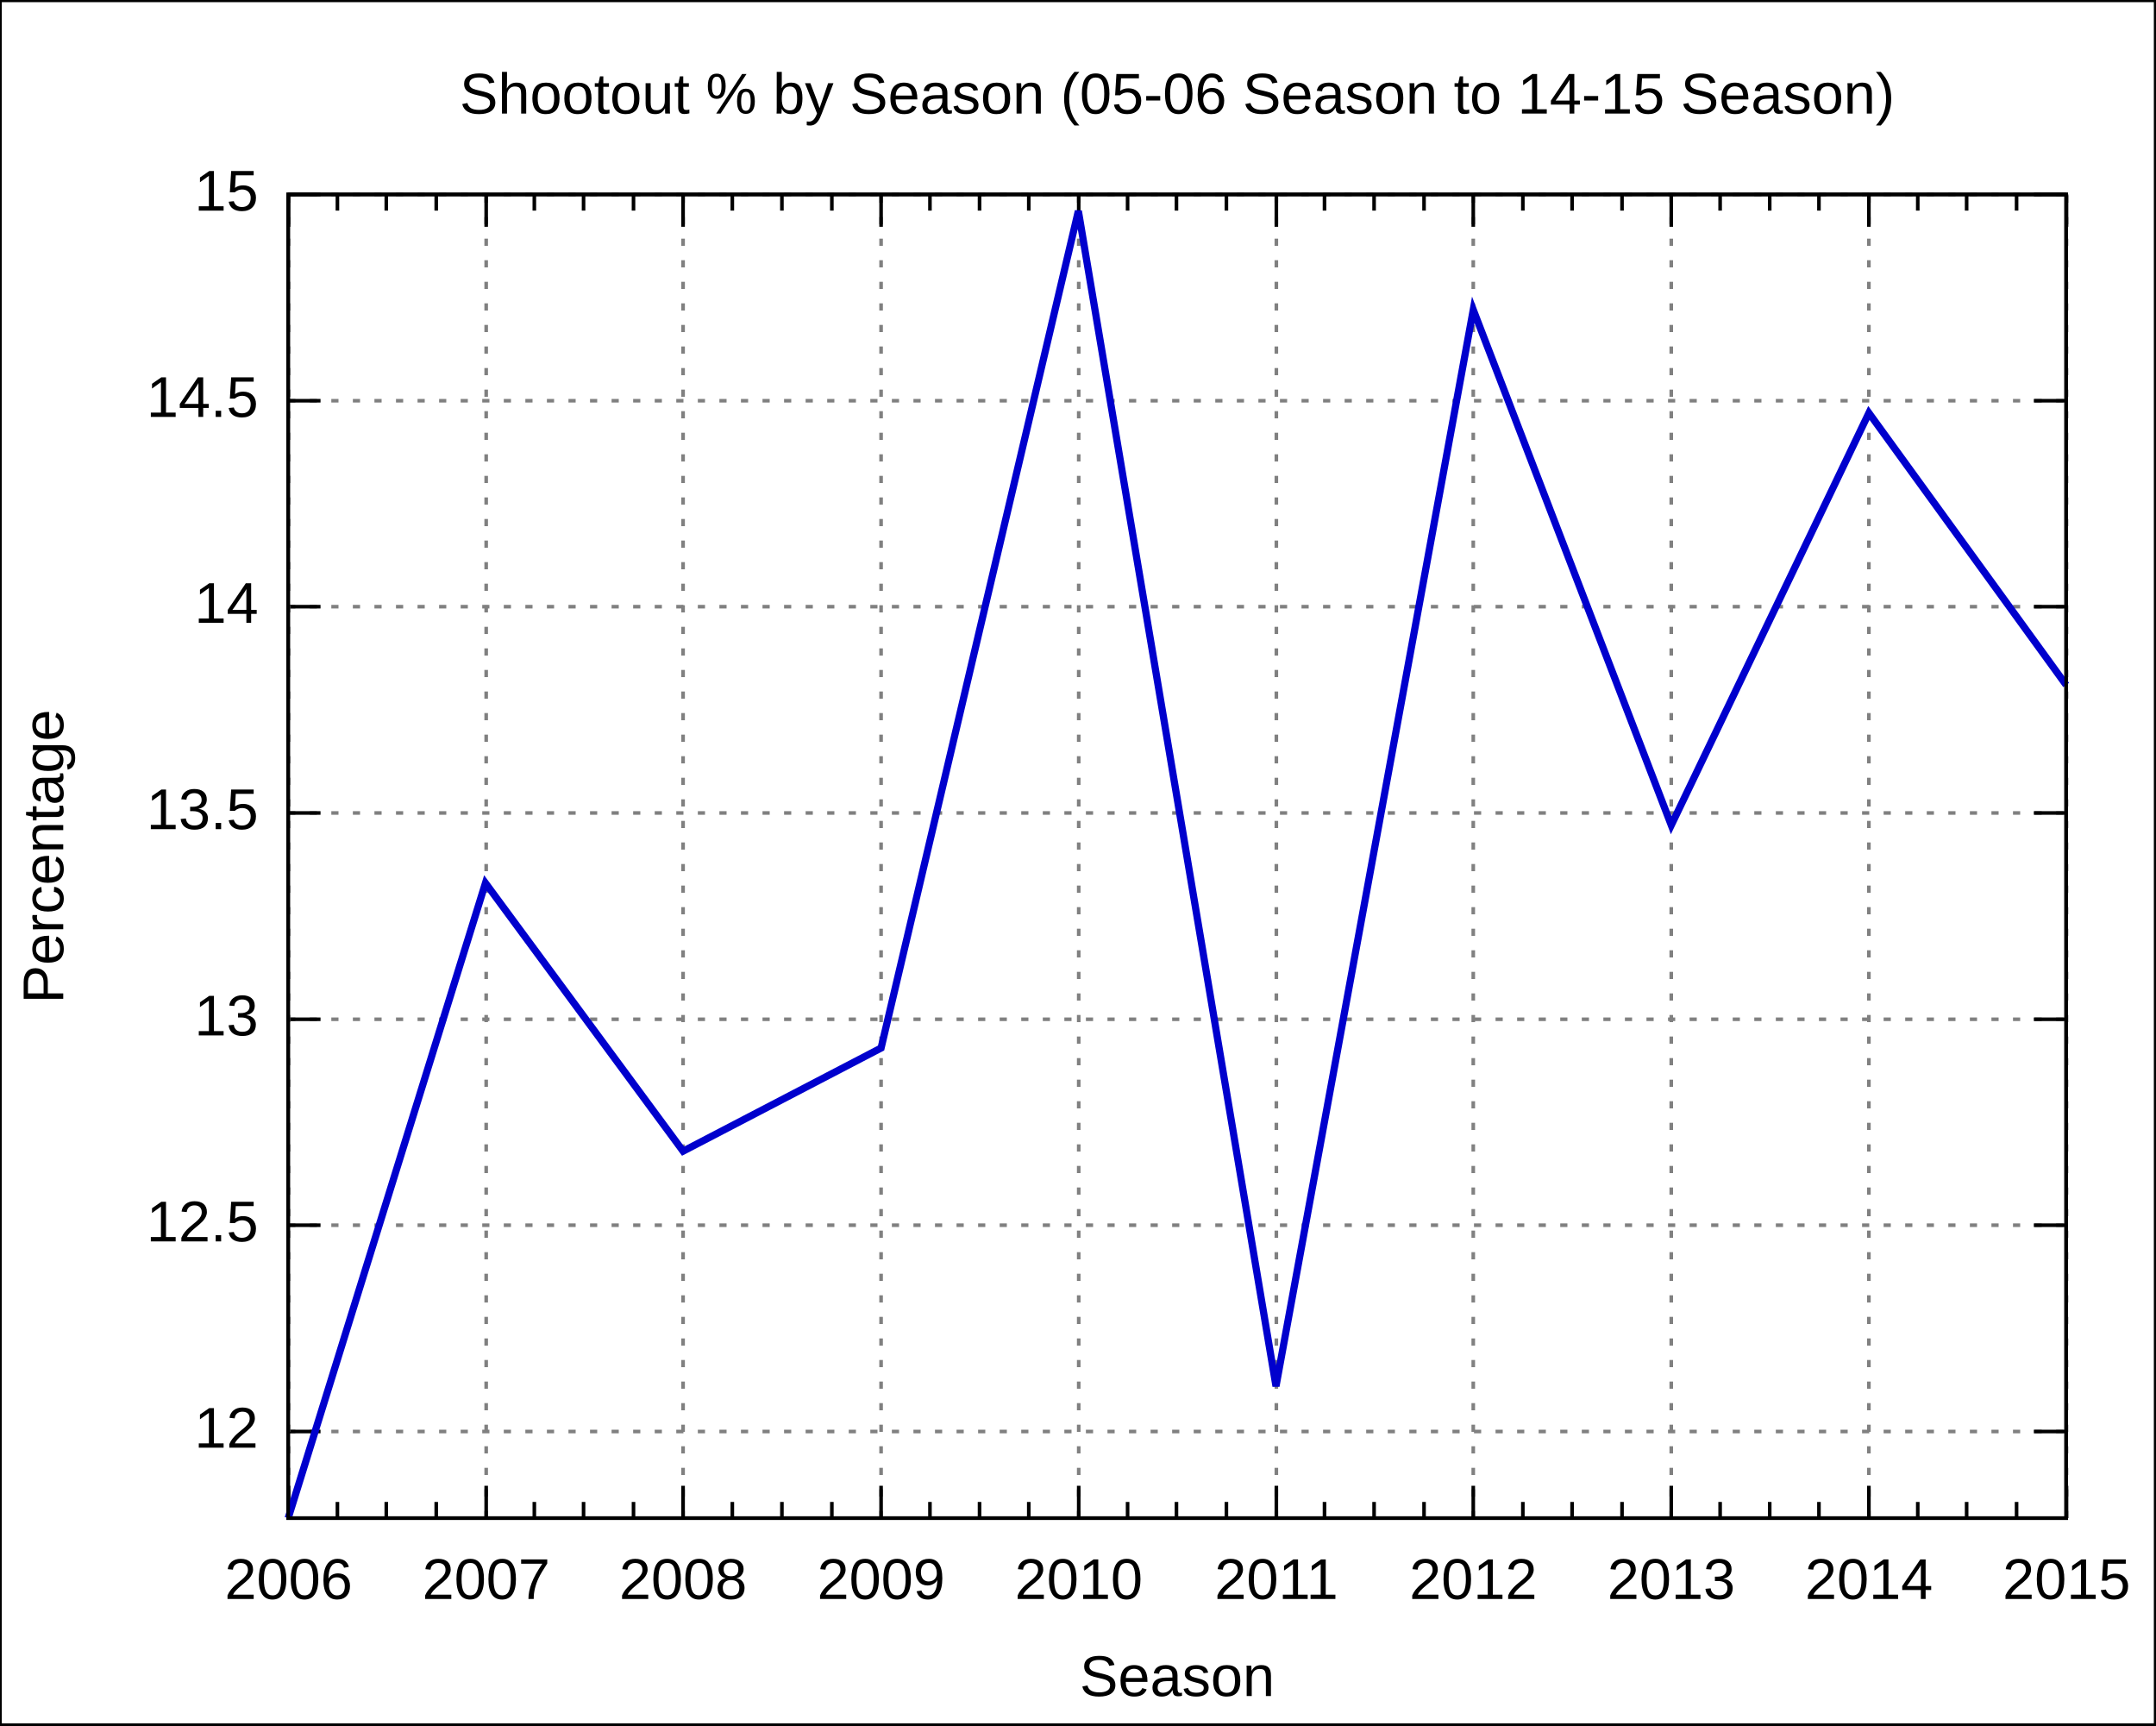
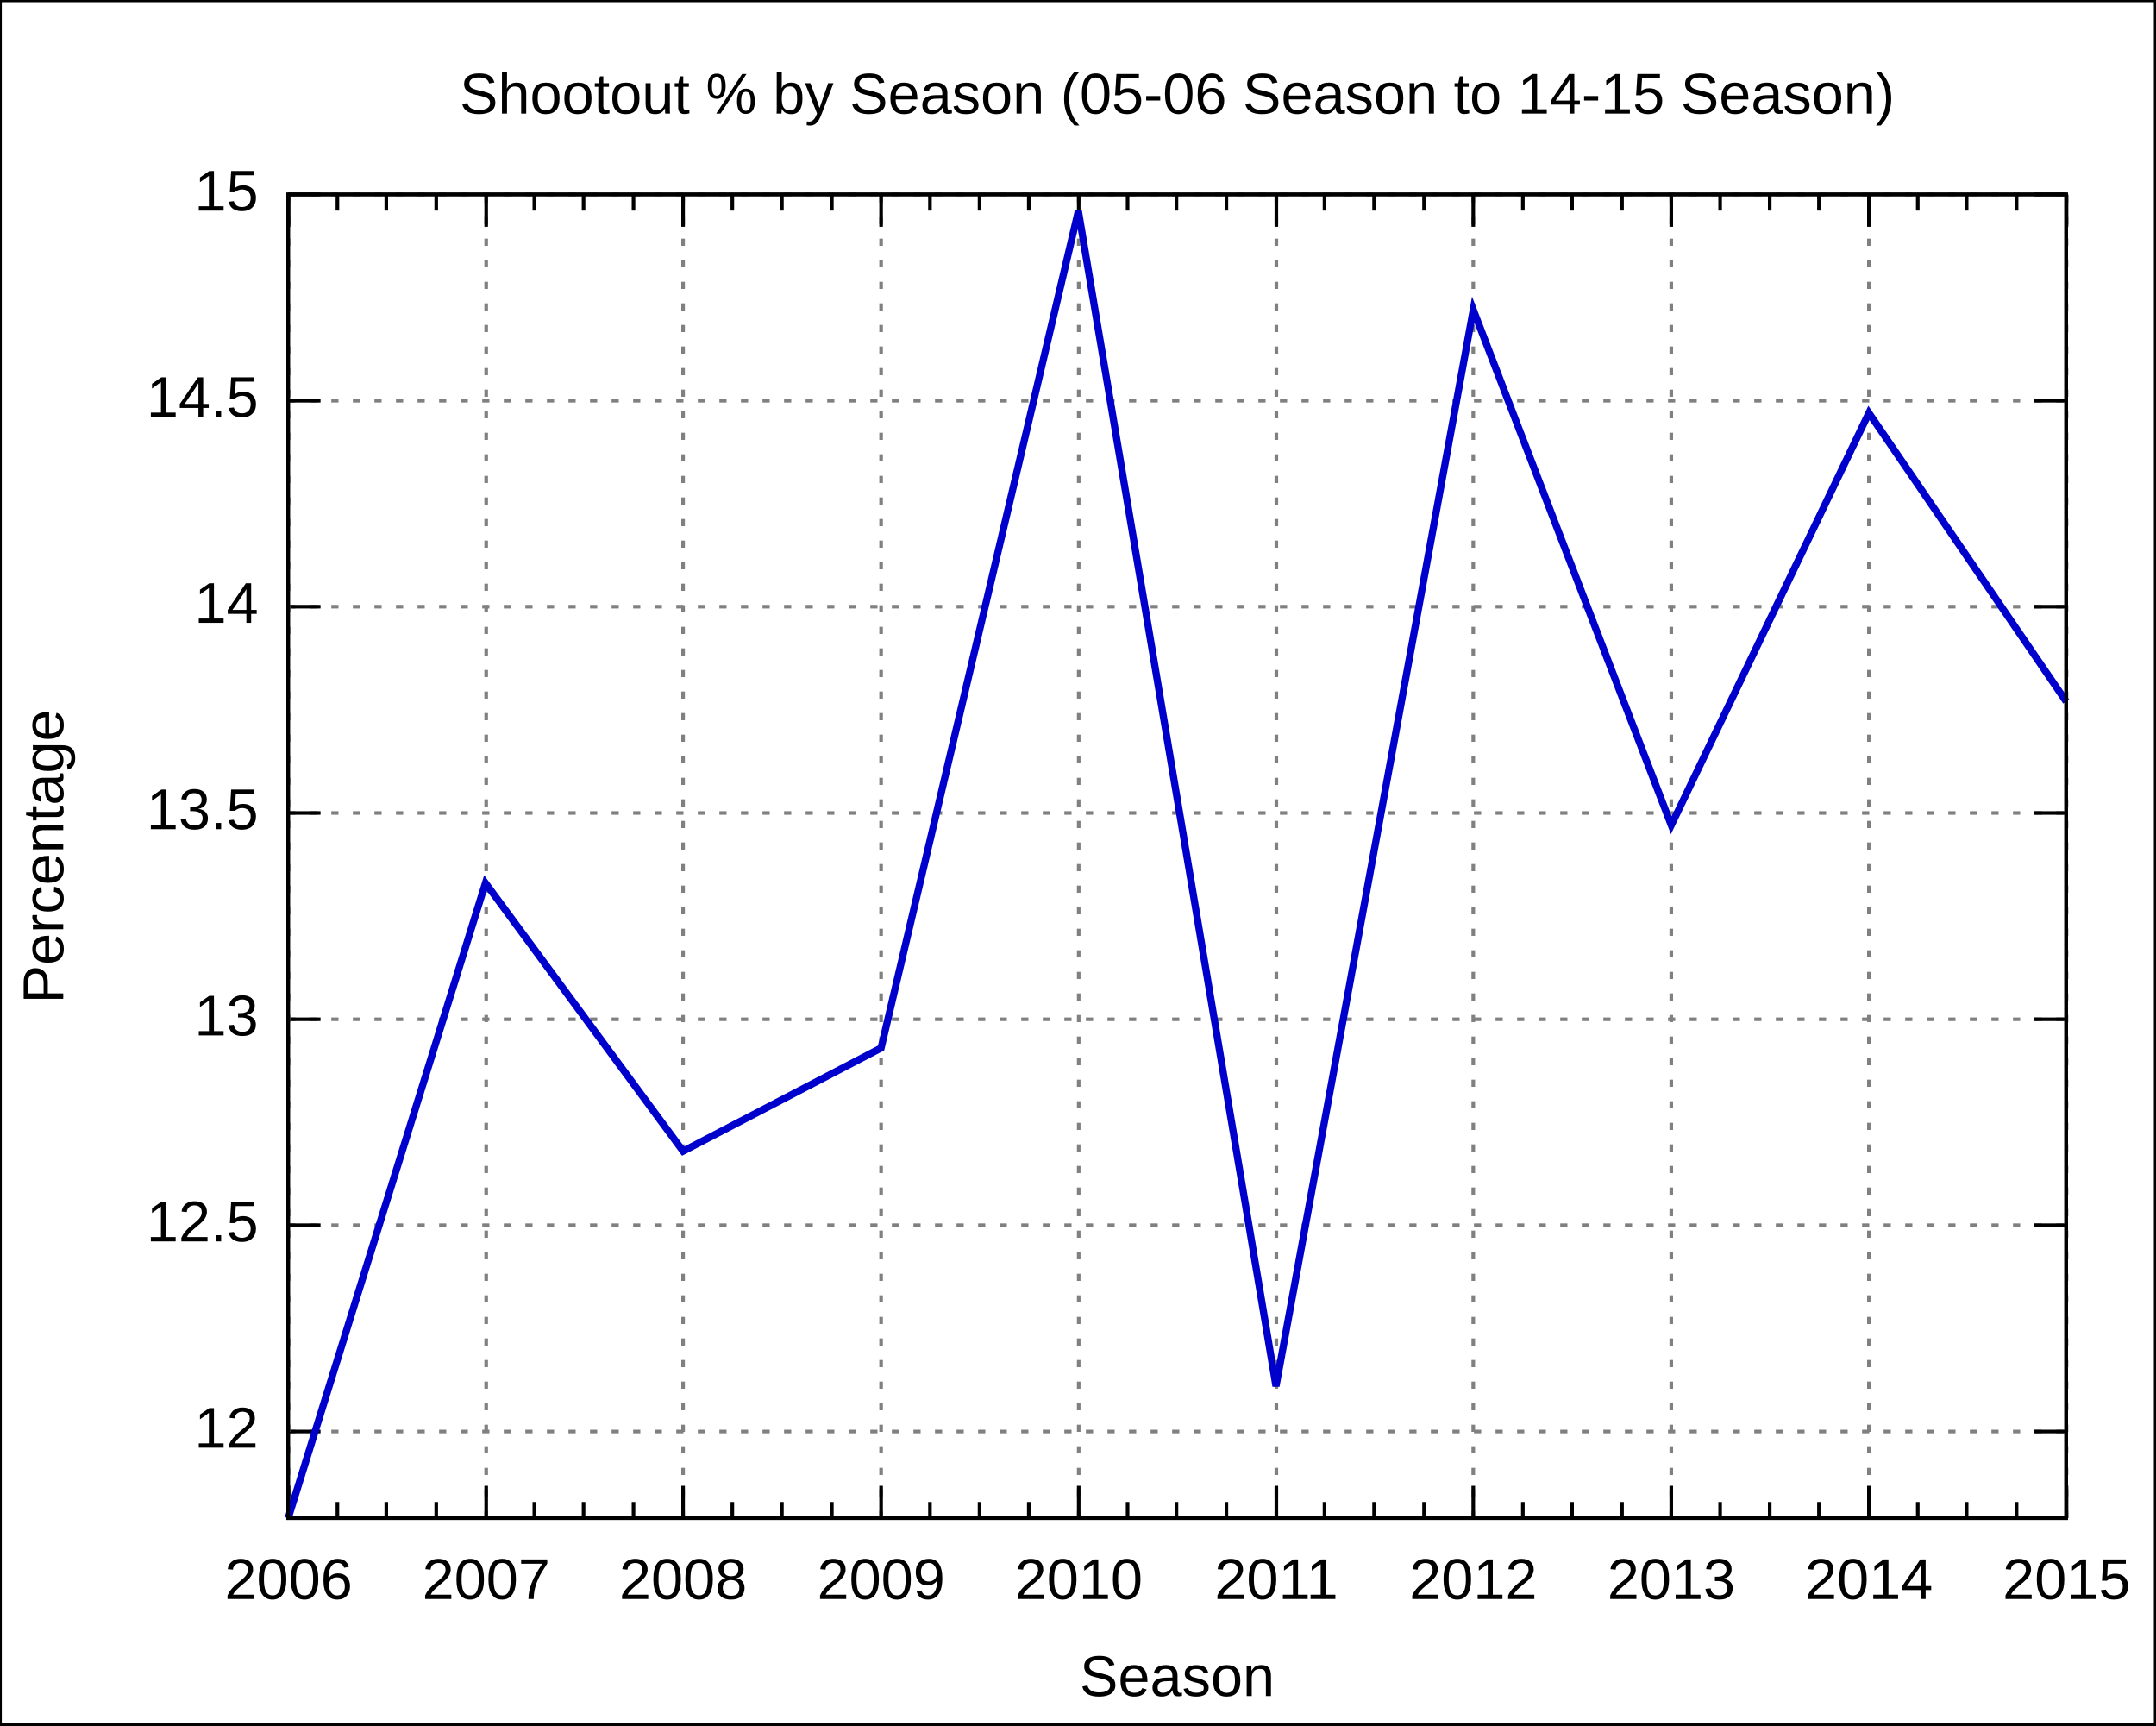
<svg xmlns="http://www.w3.org/2000/svg" xmlns:xlink="http://www.w3.org/1999/xlink" width="600" height="480" viewBox="0 0 600 480">
  <g id="gnuplot_canvas">
    <rect x="0" y="0" width="600" height="480" fill="none" />
    <defs>
      <circle id="gpDot" r="0.5" stroke-width="0.5" />
      <path id="gpPt0" stroke-width="0.222" stroke="currentColor" d="M-1,0 h2 M0,-1 v2" />
      <path id="gpPt1" stroke-width="0.222" stroke="currentColor" d="M-1,-1 L1,1 M1,-1 L-1,1" />
      <path id="gpPt2" stroke-width="0.222" stroke="currentColor" d="M-1,0 L1,0 M0,-1 L0,1 M-1,-1 L1,1 M-1,1 L1,-1" />
      <rect id="gpPt3" stroke-width="0.222" stroke="currentColor" x="-1" y="-1" width="2" height="2" />
      <rect id="gpPt4" stroke-width="0.222" stroke="currentColor" fill="currentColor" x="-1" y="-1" width="2" height="2" />
      <circle id="gpPt5" stroke-width="0.222" stroke="currentColor" cx="0" cy="0" r="1" />
      <use xlink:href="#gpPt5" id="gpPt6" fill="currentColor" stroke="none" />
      <path id="gpPt7" stroke-width="0.222" stroke="currentColor" d="M0,-1.33 L-1.33,0.67 L1.33,0.67 z" />
      <use xlink:href="#gpPt7" id="gpPt8" fill="currentColor" stroke="none" />
      <use xlink:href="#gpPt7" id="gpPt9" stroke="currentColor" transform="rotate(180)" />
      <use xlink:href="#gpPt9" id="gpPt10" fill="currentColor" stroke="none" />
      <use xlink:href="#gpPt3" id="gpPt11" stroke="currentColor" transform="rotate(45)" />
      <use xlink:href="#gpPt11" id="gpPt12" fill="currentColor" stroke="none" />
    </defs>
    <g style="fill:none; color:white; stroke:currentColor; stroke-width:1.00; stroke-linecap:butt; stroke-linejoin:miter">
</g>
    <g style="fill:none; color:black; stroke:currentColor; stroke-width:1.00; stroke-linecap:butt; stroke-linejoin:miter">
      <g style="stroke:none; shape-rendering:crispEdges">
        <polygon fill="rgb(255, 255, 255)" points="0.0,480.0 599.9,480.0 599.9,0.1 0.0,0.1 " />
      </g>
      <path stroke="black" d="M0.0,480.0 L0.0,0.1 L599.9,0.1 L599.9,480.0 L0.0,480.0  " />
    </g>
    <g style="fill:none; color:gray; stroke:currentColor; stroke-width:1.00; stroke-linecap:butt; stroke-linejoin:miter">
      <path stroke="gray" stroke-dasharray=" 2,4" class="gridline" d="M80.2,398.3 L575.0,398.3  " />
    </g>
    <g style="fill:none; color:black; stroke:currentColor; stroke-width:1.00; stroke-linecap:butt; stroke-linejoin:miter">
      <path stroke="black" d="M80.2,398.3 L89.2,398.3 M575.0,398.3 L566.0,398.3  " />
      <g transform="translate(71.9,402.8)" style="stroke:none; fill:black; font-family:Arial; font-size:12.00pt; text-anchor:end">
        <text> 12</text>
      </g>
    </g>
    <g style="fill:none; color:gray; stroke:currentColor; stroke-width:1.00; stroke-linecap:butt; stroke-linejoin:miter">
      <path stroke="gray" stroke-dasharray=" 2,4" class="gridline" d="M80.2,340.9 L575.0,340.9  " />
    </g>
    <g style="fill:none; color:black; stroke:currentColor; stroke-width:1.00; stroke-linecap:butt; stroke-linejoin:miter">
      <path stroke="black" d="M80.2,340.9 L89.2,340.9 M575.0,340.9 L566.0,340.9  " />
      <g transform="translate(71.9,345.4)" style="stroke:none; fill:black; font-family:Arial; font-size:12.00pt; text-anchor:end">
        <text> 12.5</text>
      </g>
    </g>
    <g style="fill:none; color:gray; stroke:currentColor; stroke-width:1.00; stroke-linecap:butt; stroke-linejoin:miter">
      <path stroke="gray" stroke-dasharray=" 2,4" class="gridline" d="M80.2,283.6 L575.0,283.6  " />
    </g>
    <g style="fill:none; color:black; stroke:currentColor; stroke-width:1.00; stroke-linecap:butt; stroke-linejoin:miter">
      <path stroke="black" d="M80.2,283.6 L89.2,283.6 M575.0,283.6 L566.0,283.6  " />
      <g transform="translate(71.9,288.1)" style="stroke:none; fill:black; font-family:Arial; font-size:12.00pt; text-anchor:end">
        <text> 13</text>
      </g>
    </g>
    <g style="fill:none; color:gray; stroke:currentColor; stroke-width:1.00; stroke-linecap:butt; stroke-linejoin:miter">
      <path stroke="gray" stroke-dasharray=" 2,4" class="gridline" d="M80.2,226.2 L575.0,226.2  " />
    </g>
    <g style="fill:none; color:black; stroke:currentColor; stroke-width:1.00; stroke-linecap:butt; stroke-linejoin:miter">
      <path stroke="black" d="M80.2,226.2 L89.2,226.2 M575.0,226.2 L566.0,226.2  " />
      <g transform="translate(71.9,230.7)" style="stroke:none; fill:black; font-family:Arial; font-size:12.00pt; text-anchor:end">
        <text> 13.5</text>
      </g>
    </g>
    <g style="fill:none; color:gray; stroke:currentColor; stroke-width:1.00; stroke-linecap:butt; stroke-linejoin:miter">
      <path stroke="gray" stroke-dasharray=" 2,4" class="gridline" d="M80.2,168.8 L575.0,168.8  " />
    </g>
    <g style="fill:none; color:black; stroke:currentColor; stroke-width:1.00; stroke-linecap:butt; stroke-linejoin:miter">
      <path stroke="black" d="M80.2,168.8 L89.2,168.8 M575.0,168.8 L566.0,168.8  " />
      <g transform="translate(71.9,173.3)" style="stroke:none; fill:black; font-family:Arial; font-size:12.00pt; text-anchor:end">
        <text> 14</text>
      </g>
    </g>
    <g style="fill:none; color:gray; stroke:currentColor; stroke-width:1.00; stroke-linecap:butt; stroke-linejoin:miter">
      <path stroke="gray" stroke-dasharray=" 2,4" class="gridline" d="M80.2,111.5 L575.0,111.5  " />
    </g>
    <g style="fill:none; color:black; stroke:currentColor; stroke-width:1.00; stroke-linecap:butt; stroke-linejoin:miter">
      <path stroke="black" d="M80.2,111.5 L89.2,111.5 M575.0,111.5 L566.0,111.5  " />
      <g transform="translate(71.9,116.0)" style="stroke:none; fill:black; font-family:Arial; font-size:12.00pt; text-anchor:end">
        <text> 14.5</text>
      </g>
    </g>
    <g style="fill:none; color:gray; stroke:currentColor; stroke-width:1.00; stroke-linecap:butt; stroke-linejoin:miter">
      <path stroke="gray" stroke-dasharray=" 2,4" class="gridline" d="M80.2,54.1 L575.0,54.1  " />
    </g>
    <g style="fill:none; color:black; stroke:currentColor; stroke-width:1.00; stroke-linecap:butt; stroke-linejoin:miter">
      <path stroke="black" d="M80.2,54.1 L89.2,54.1 M575.0,54.1 L566.0,54.1  " />
      <g transform="translate(71.9,58.6)" style="stroke:none; fill:black; font-family:Arial; font-size:12.00pt; text-anchor:end">
        <text> 15</text>
      </g>
    </g>
    <g style="fill:none; color:gray; stroke:currentColor; stroke-width:1.00; stroke-linecap:butt; stroke-linejoin:miter">
      <path stroke="gray" stroke-dasharray=" 2,4" class="gridline" d="M80.3,422.4 L80.3,54.1  " />
    </g>
    <g style="fill:none; color:black; stroke:currentColor; stroke-width:1.00; stroke-linecap:butt; stroke-linejoin:miter">
      <path stroke="black" d="M80.3,422.4 L80.3,413.4 M80.3,54.1 L80.3,63.1  " />
      <g transform="translate(80.3,444.9)" style="stroke:none; fill:black; font-family:Arial; font-size:12.00pt; text-anchor:middle">
        <text>2006</text>
      </g>
      <path stroke="black" d="M93.9,422.4 L93.9,417.9 M93.9,54.1 L93.9,58.6 M107.5,422.4 L107.5,417.9 M107.5,54.1 L107.5,58.6    M121.4,422.4 L121.4,417.9 M121.4,54.1 L121.4,58.6  " />
    </g>
    <g style="fill:none; color:gray; stroke:currentColor; stroke-width:1.00; stroke-linecap:butt; stroke-linejoin:miter">
      <path stroke="gray" stroke-dasharray=" 2,4" class="gridline" d="M135.3,422.4 L135.3,54.1  " />
    </g>
    <g style="fill:none; color:black; stroke:currentColor; stroke-width:1.00; stroke-linecap:butt; stroke-linejoin:miter">
      <path stroke="black" d="M135.3,422.4 L135.3,413.4 M135.3,54.1 L135.3,63.1  " />
      <g transform="translate(135.3,444.9)" style="stroke:none; fill:black; font-family:Arial; font-size:12.00pt; text-anchor:middle">
        <text>2007</text>
      </g>
      <path stroke="black" d="M148.7,422.4 L148.7,417.9 M148.7,54.1 L148.7,58.6 M162.4,422.4 L162.4,417.9 M162.4,54.1 L162.4,58.6    M176.3,422.4 L176.3,417.9 M176.3,54.1 L176.3,58.6  " />
    </g>
    <g style="fill:none; color:gray; stroke:currentColor; stroke-width:1.00; stroke-linecap:butt; stroke-linejoin:miter">
      <path stroke="gray" stroke-dasharray=" 2,4" class="gridline" d="M190.1,422.4 L190.1,54.1  " />
    </g>
    <g style="fill:none; color:black; stroke:currentColor; stroke-width:1.00; stroke-linecap:butt; stroke-linejoin:miter">
      <path stroke="black" d="M190.1,422.4 L190.1,413.4 M190.1,54.1 L190.1,63.1  " />
      <g transform="translate(190.1,444.9)" style="stroke:none; fill:black; font-family:Arial; font-size:12.00pt; text-anchor:middle">
        <text>2008</text>
      </g>
      <path stroke="black" d="M203.8,422.4 L203.8,417.9 M203.8,54.1 L203.8,58.6 M217.6,422.4 L217.6,417.9 M217.6,54.1 L217.6,58.6    M231.5,422.4 L231.5,417.9 M231.5,54.1 L231.5,58.6  " />
    </g>
    <g style="fill:none; color:gray; stroke:currentColor; stroke-width:1.00; stroke-linecap:butt; stroke-linejoin:miter">
      <path stroke="gray" stroke-dasharray=" 2,4" class="gridline" d="M245.2,422.4 L245.2,54.1  " />
    </g>
    <g style="fill:none; color:black; stroke:currentColor; stroke-width:1.00; stroke-linecap:butt; stroke-linejoin:miter">
      <path stroke="black" d="M245.2,422.4 L245.2,413.4 M245.2,54.1 L245.2,63.1  " />
      <g transform="translate(245.2,444.9)" style="stroke:none; fill:black; font-family:Arial; font-size:12.00pt; text-anchor:middle">
        <text>2009</text>
      </g>
      <path stroke="black" d="M258.8,422.4 L258.8,417.9 M258.8,54.1 L258.8,58.6 M272.6,422.4 L272.6,417.9 M272.6,54.1 L272.6,58.6    M286.3,422.4 L286.3,417.9 M286.3,54.1 L286.3,58.6  " />
    </g>
    <g style="fill:none; color:gray; stroke:currentColor; stroke-width:1.00; stroke-linecap:butt; stroke-linejoin:miter">
      <path stroke="gray" stroke-dasharray=" 2,4" class="gridline" d="M300.2,422.4 L300.2,54.1  " />
    </g>
    <g style="fill:none; color:black; stroke:currentColor; stroke-width:1.00; stroke-linecap:butt; stroke-linejoin:miter">
      <path stroke="black" d="M300.2,422.4 L300.2,413.4 M300.2,54.1 L300.2,63.1  " />
      <g transform="translate(300.2,444.9)" style="stroke:none; fill:black; font-family:Arial; font-size:12.00pt; text-anchor:middle">
        <text>2010</text>
      </g>
      <path stroke="black" d="M313.8,422.4 L313.8,417.9 M313.8,54.1 L313.8,58.6 M327.4,422.4 L327.4,417.9 M327.4,54.1 L327.4,58.6    M341.3,422.4 L341.3,417.9 M341.3,54.1 L341.3,58.6  " />
    </g>
    <g style="fill:none; color:gray; stroke:currentColor; stroke-width:1.00; stroke-linecap:butt; stroke-linejoin:miter">
      <path stroke="gray" stroke-dasharray=" 2,4" class="gridline" d="M355.2,422.4 L355.2,54.1  " />
    </g>
    <g style="fill:none; color:black; stroke:currentColor; stroke-width:1.00; stroke-linecap:butt; stroke-linejoin:miter">
      <path stroke="black" d="M355.2,422.4 L355.2,413.4 M355.2,54.1 L355.2,63.1  " />
      <g transform="translate(355.2,444.9)" style="stroke:none; fill:black; font-family:Arial; font-size:12.00pt; text-anchor:middle">
        <text>2011</text>
      </g>
      <path stroke="black" d="M368.6,422.4 L368.6,417.9 M368.6,54.1 L368.6,58.6 M382.4,422.4 L382.4,417.9 M382.4,54.1 L382.4,58.6    M396.3,422.4 L396.3,417.9 M396.3,54.1 L396.3,58.6  " />
    </g>
    <g style="fill:none; color:gray; stroke:currentColor; stroke-width:1.00; stroke-linecap:butt; stroke-linejoin:miter">
      <path stroke="gray" stroke-dasharray=" 2,4" class="gridline" d="M410.0,422.4 L410.0,54.1  " />
    </g>
    <g style="fill:none; color:black; stroke:currentColor; stroke-width:1.00; stroke-linecap:butt; stroke-linejoin:miter">
      <path stroke="black" d="M410.0,422.4 L410.0,413.4 M410.0,54.1 L410.0,63.1  " />
      <g transform="translate(410.0,444.9)" style="stroke:none; fill:black; font-family:Arial; font-size:12.00pt; text-anchor:middle">
        <text>2012</text>
      </g>
      <path stroke="black" d="M423.8,422.4 L423.8,417.9 M423.8,54.1 L423.8,58.6 M437.5,422.4 L437.5,417.9 M437.5,54.1 L437.5,58.6    M451.4,422.4 L451.4,417.9 M451.4,54.1 L451.4,58.6  " />
    </g>
    <g style="fill:none; color:gray; stroke:currentColor; stroke-width:1.00; stroke-linecap:butt; stroke-linejoin:miter">
      <path stroke="gray" stroke-dasharray=" 2,4" class="gridline" d="M465.1,422.4 L465.1,54.1  " />
    </g>
    <g style="fill:none; color:black; stroke:currentColor; stroke-width:1.00; stroke-linecap:butt; stroke-linejoin:miter">
      <path stroke="black" d="M465.1,422.4 L465.1,413.4 M465.1,54.1 L465.1,63.1  " />
      <g transform="translate(465.1,444.9)" style="stroke:none; fill:black; font-family:Arial; font-size:12.00pt; text-anchor:middle">
        <text>2013</text>
      </g>
      <path stroke="black" d="M478.7,422.4 L478.7,417.9 M478.7,54.1 L478.7,58.6 M492.5,422.4 L492.5,417.9 M492.5,54.1 L492.5,58.6    M506.2,422.4 L506.2,417.9 M506.2,54.1 L506.2,58.6  " />
    </g>
    <g style="fill:none; color:gray; stroke:currentColor; stroke-width:1.00; stroke-linecap:butt; stroke-linejoin:miter">
      <path stroke="gray" stroke-dasharray=" 2,4" class="gridline" d="M520.1,422.4 L520.1,63.1 L520.1,54.1  " />
    </g>
    <g style="fill:none; color:black; stroke:currentColor; stroke-width:1.00; stroke-linecap:butt; stroke-linejoin:miter">
      <path stroke="black" d="M520.1,422.4 L520.1,413.4 M520.1,54.1 L520.1,63.1  " />
      <g transform="translate(520.1,444.9)" style="stroke:none; fill:black; font-family:Arial; font-size:12.00pt; text-anchor:middle">
        <text>2014</text>
      </g>
      <path stroke="black" d="M533.7,422.4 L533.7,417.9 M533.7,54.1 L533.7,58.6 M547.3,422.4 L547.3,417.9 M547.3,54.1 L547.3,58.6    M561.2,422.4 L561.2,417.9 M561.2,54.1 L561.2,58.6  " />
    </g>
    <g style="fill:none; color:gray; stroke:currentColor; stroke-width:1.00; stroke-linecap:butt; stroke-linejoin:miter">
      <path stroke="gray" stroke-dasharray=" 2,4" class="gridline" d="M575.1,422.4 L575.1,54.1  " />
    </g>
    <g style="fill:none; color:black; stroke:currentColor; stroke-width:1.00; stroke-linecap:butt; stroke-linejoin:miter">
      <path stroke="black" d="M575.1,422.4 L575.1,413.4 M575.1,54.1 L575.1,63.1  " />
      <g transform="translate(575.1,444.9)" style="stroke:none; fill:black; font-family:Arial; font-size:12.00pt; text-anchor:middle">
        <text>2015</text>
      </g>
      <path stroke="black" d="M80.2,54.1 L80.2,422.4 L575.0,422.4 L575.0,54.1 L80.2,54.1 Z  " />
      <g transform="translate(17.6,238.3) rotate(270)" style="stroke:none; fill:black; font-family:Arial; font-size:12.00pt; text-anchor:middle">
        <text>Percentage</text>
      </g>
      <g transform="translate(327.6,471.9)" style="stroke:none; fill:black; font-family:Arial; font-size:12.00pt; text-anchor:middle">
        <text>Season</text>
      </g>
      <g transform="translate(327.6,31.6)" style="stroke:none; fill:black; font-family:Arial; font-size:12.00pt; text-anchor:middle">
        <text>Shootout % by Season (05-06 Season to 14-15 Season)</text>
      </g>
    </g>
    <g id="gnuplot_plot_1">
      <g style="fill:none; color:white; stroke:black; stroke-width:2.00; stroke-linecap:butt; stroke-linejoin:miter">
</g>
      <g style="fill:none; color:red; stroke:currentColor; stroke-width:2.00; stroke-linecap:butt; stroke-linejoin:miter">
-         <path stroke="rgb(  0,   0, 205)" d="M575.0,190.6 L520.1,114.9 L465.1,229.6 L410.0,86.2 L355.1,385.7 L300.1,58.7 L245.2,291.6 L190.1,320.3    L135.1,245.7 L80.2,422.4  " />
+         <path stroke="rgb(  0,   0, 205)" d="M575.0,195.2 L520.1,114.9 L465.1,229.6 L410.0,86.2 L355.1,385.7 L300.1,58.7 L245.2,291.6 L190.1,320.3    L135.1,245.7 L80.2,422.4  " />
      </g>
    </g>
    <g style="fill:none; color:white; stroke:rgb(  0,   0, 205); stroke-width:1.00; stroke-linecap:butt; stroke-linejoin:miter">
</g>
    <g style="fill:none; color:black; stroke:currentColor; stroke-width:1.00; stroke-linecap:butt; stroke-linejoin:miter">
      <path stroke="black" d="M80.2,54.1 L80.2,422.4 L575.0,422.4 L575.0,54.1 L80.2,54.1 Z  " />
    </g>
  </g>
</svg>
